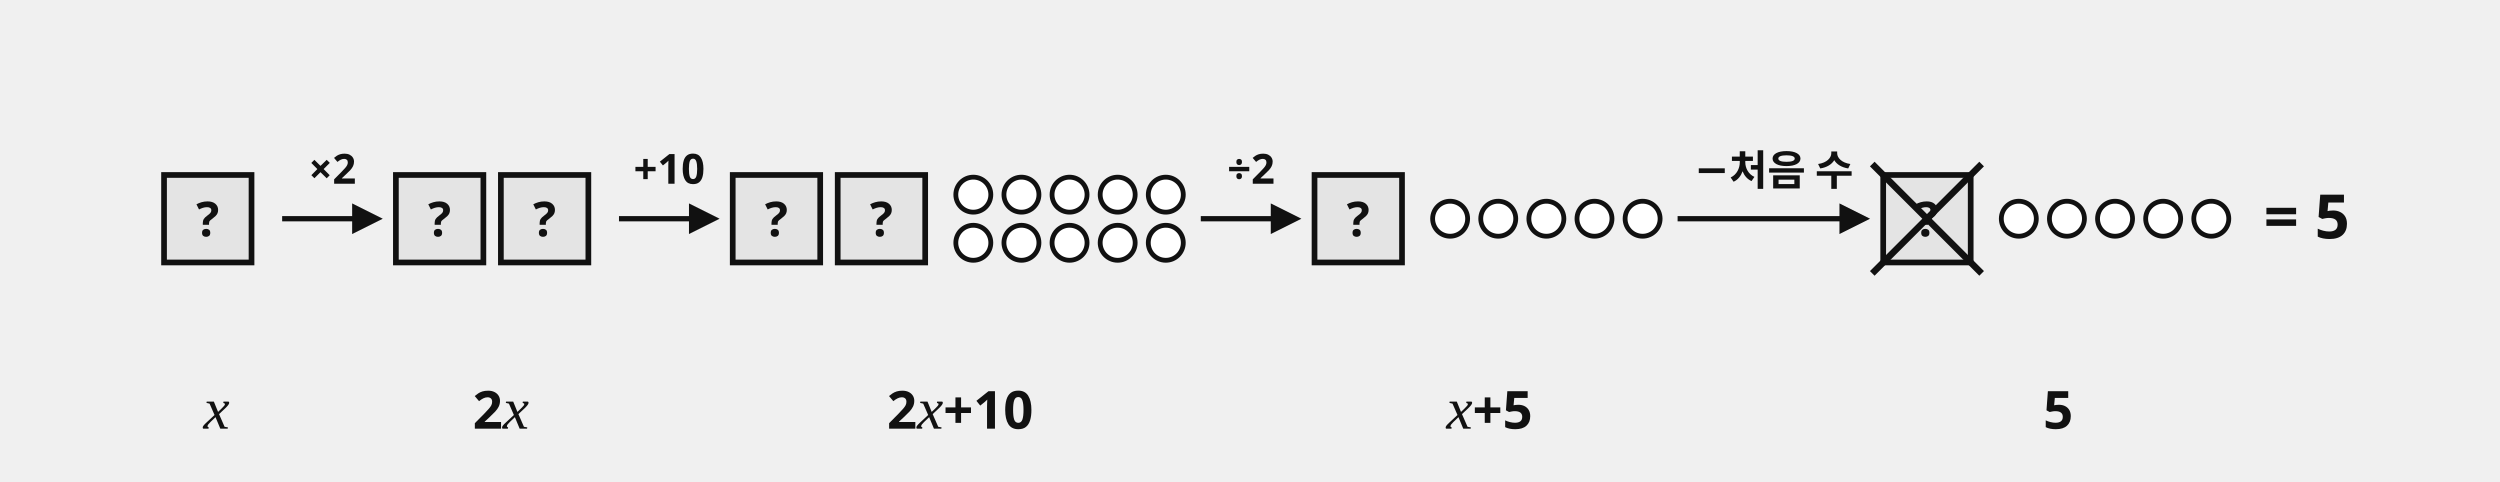
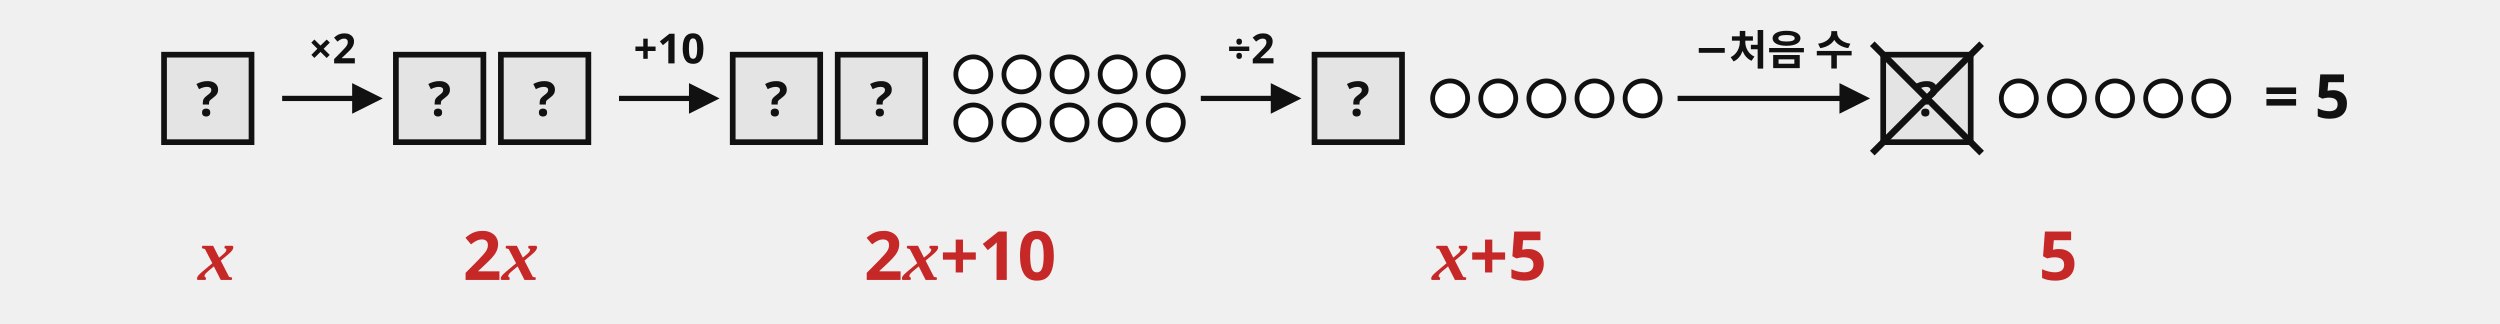
- <svg xmlns="http://www.w3.org/2000/svg" viewBox="0 0 1143 220" width="1143" height="220">
-   <rect x="75" y="80.0" width="40" height="40" fill="#e4e4e4" stroke="#111111" stroke-width="2.6" />
-   <g transform="translate(95.0,108.0)">
+ <svg xmlns="http://www.w3.org/2000/svg" viewBox="0 0 1143 148" width="1143" height="148">
+   <rect x="75" y="25.0" width="40" height="40" fill="#e4e4e4" stroke="#111111" stroke-width="2.6" />
+   <g transform="translate(95.0,53.0)">
    <text x="0" y="0" text-anchor="middle" font-family="Pretendard, 'NanumSquareRound', sans-serif" font-size="22" font-weight="700" fill="#111111">?</text>
  </g>
-   <line x1="129" y1="100" x2="165" y2="100" stroke="#111111" stroke-width="2.4" />
-   <polygon points="175,100 161,93 161,107" fill="#111111" />
-   <g transform="translate(152.0,84)">
+   <line x1="129" y1="45" x2="165" y2="45" stroke="#111111" stroke-width="2.4" />
+   <polygon points="175,45 161,38 161,52" fill="#111111" />
+   <g transform="translate(152.0,29)">
    <text x="0" y="0" text-anchor="middle" font-family="Pretendard, 'NanumSquareRound', sans-serif" font-size="19" font-weight="700" fill="#111111">×2</text>
  </g>
-   <rect x="181" y="80.0" width="40" height="40" fill="#e4e4e4" stroke="#111111" stroke-width="2.6" />
-   <g transform="translate(201.0,108.0)">
+   <rect x="181" y="25.0" width="40" height="40" fill="#e4e4e4" stroke="#111111" stroke-width="2.6" />
+   <g transform="translate(201.0,53.0)">
    <text x="0" y="0" text-anchor="middle" font-family="Pretendard, 'NanumSquareRound', sans-serif" font-size="22" font-weight="700" fill="#111111">?</text>
  </g>
-   <rect x="229" y="80.0" width="40" height="40" fill="#e4e4e4" stroke="#111111" stroke-width="2.6" />
-   <g transform="translate(249.0,108.0)">
+   <rect x="229" y="25.0" width="40" height="40" fill="#e4e4e4" stroke="#111111" stroke-width="2.6" />
+   <g transform="translate(249.0,53.0)">
    <text x="0" y="0" text-anchor="middle" font-family="Pretendard, 'NanumSquareRound', sans-serif" font-size="22" font-weight="700" fill="#111111">?</text>
  </g>
-   <line x1="283" y1="100" x2="319" y2="100" stroke="#111111" stroke-width="2.4" />
-   <polygon points="329,100 315,93 315,107" fill="#111111" />
-   <g transform="translate(306.0,84)">
+   <line x1="283" y1="45" x2="319" y2="45" stroke="#111111" stroke-width="2.4" />
+   <polygon points="329,45 315,38 315,52" fill="#111111" />
+   <g transform="translate(306.0,29)">
    <text x="0" y="0" text-anchor="middle" font-family="Pretendard, 'NanumSquareRound', sans-serif" font-size="19" font-weight="700" fill="#111111">+10</text>
  </g>
-   <rect x="335" y="80.0" width="40" height="40" fill="#e4e4e4" stroke="#111111" stroke-width="2.6" />
-   <g transform="translate(355.0,108.0)">
+   <rect x="335" y="25.0" width="40" height="40" fill="#e4e4e4" stroke="#111111" stroke-width="2.6" />
+   <g transform="translate(355.0,53.0)">
    <text x="0" y="0" text-anchor="middle" font-family="Pretendard, 'NanumSquareRound', sans-serif" font-size="22" font-weight="700" fill="#111111">?</text>
  </g>
-   <rect x="383" y="80.0" width="40" height="40" fill="#e4e4e4" stroke="#111111" stroke-width="2.6" />
-   <g transform="translate(403.0,108.0)">
+   <rect x="383" y="25.0" width="40" height="40" fill="#e4e4e4" stroke="#111111" stroke-width="2.6" />
+   <g transform="translate(403.0,53.0)">
    <text x="0" y="0" text-anchor="middle" font-family="Pretendard, 'NanumSquareRound', sans-serif" font-size="22" font-weight="700" fill="#111111">?</text>
  </g>
-   <circle cx="445" cy="89" r="8" fill="#ffffff" stroke="#111111" stroke-width="2.2" />
-   <circle cx="467" cy="89" r="8" fill="#ffffff" stroke="#111111" stroke-width="2.2" />
-   <circle cx="489" cy="89" r="8" fill="#ffffff" stroke="#111111" stroke-width="2.2" />
-   <circle cx="511" cy="89" r="8" fill="#ffffff" stroke="#111111" stroke-width="2.2" />
-   <circle cx="533" cy="89" r="8" fill="#ffffff" stroke="#111111" stroke-width="2.2" />
-   <circle cx="445" cy="111" r="8" fill="#ffffff" stroke="#111111" stroke-width="2.2" />
-   <circle cx="467" cy="111" r="8" fill="#ffffff" stroke="#111111" stroke-width="2.2" />
-   <circle cx="489" cy="111" r="8" fill="#ffffff" stroke="#111111" stroke-width="2.2" />
-   <circle cx="511" cy="111" r="8" fill="#ffffff" stroke="#111111" stroke-width="2.2" />
-   <circle cx="533" cy="111" r="8" fill="#ffffff" stroke="#111111" stroke-width="2.2" />
-   <line x1="549" y1="100" x2="585" y2="100" stroke="#111111" stroke-width="2.4" />
-   <polygon points="595,100 581,93 581,107" fill="#111111" />
-   <g transform="translate(572.0,84)">
+   <circle cx="445" cy="34" r="8" fill="#ffffff" stroke="#111111" stroke-width="2.2" />
+   <circle cx="467" cy="34" r="8" fill="#ffffff" stroke="#111111" stroke-width="2.2" />
+   <circle cx="489" cy="34" r="8" fill="#ffffff" stroke="#111111" stroke-width="2.2" />
+   <circle cx="511" cy="34" r="8" fill="#ffffff" stroke="#111111" stroke-width="2.2" />
+   <circle cx="533" cy="34" r="8" fill="#ffffff" stroke="#111111" stroke-width="2.2" />
+   <circle cx="445" cy="56" r="8" fill="#ffffff" stroke="#111111" stroke-width="2.2" />
+   <circle cx="467" cy="56" r="8" fill="#ffffff" stroke="#111111" stroke-width="2.2" />
+   <circle cx="489" cy="56" r="8" fill="#ffffff" stroke="#111111" stroke-width="2.2" />
+   <circle cx="511" cy="56" r="8" fill="#ffffff" stroke="#111111" stroke-width="2.2" />
+   <circle cx="533" cy="56" r="8" fill="#ffffff" stroke="#111111" stroke-width="2.2" />
+   <line x1="549" y1="45" x2="585" y2="45" stroke="#111111" stroke-width="2.4" />
+   <polygon points="595,45 581,38 581,52" fill="#111111" />
+   <g transform="translate(572.0,29)">
    <text x="0" y="0" text-anchor="middle" font-family="Pretendard, 'NanumSquareRound', sans-serif" font-size="19" font-weight="700" fill="#111111">÷2</text>
  </g>
-   <rect x="601" y="80.0" width="40" height="40" fill="#e4e4e4" stroke="#111111" stroke-width="2.6" />
-   <g transform="translate(621.0,108.0)">
+   <rect x="601" y="25.0" width="40" height="40" fill="#e4e4e4" stroke="#111111" stroke-width="2.6" />
+   <g transform="translate(621.0,53.0)">
    <text x="0" y="0" text-anchor="middle" font-family="Pretendard, 'NanumSquareRound', sans-serif" font-size="22" font-weight="700" fill="#111111">?</text>
  </g>
-   <circle cx="663" cy="100" r="8" fill="#ffffff" stroke="#111111" stroke-width="2.2" />
-   <circle cx="685" cy="100" r="8" fill="#ffffff" stroke="#111111" stroke-width="2.2" />
-   <circle cx="707" cy="100" r="8" fill="#ffffff" stroke="#111111" stroke-width="2.2" />
-   <circle cx="729" cy="100" r="8" fill="#ffffff" stroke="#111111" stroke-width="2.2" />
-   <circle cx="751" cy="100" r="8" fill="#ffffff" stroke="#111111" stroke-width="2.2" />
-   <line x1="767" y1="100" x2="845" y2="100" stroke="#111111" stroke-width="2.4" />
-   <polygon points="855,100 841,93 841,107" fill="#111111" />
-   <g transform="translate(811.0,84)">
+   <circle cx="663" cy="45" r="8" fill="#ffffff" stroke="#111111" stroke-width="2.2" />
+   <circle cx="685" cy="45" r="8" fill="#ffffff" stroke="#111111" stroke-width="2.2" />
+   <circle cx="707" cy="45" r="8" fill="#ffffff" stroke="#111111" stroke-width="2.2" />
+   <circle cx="729" cy="45" r="8" fill="#ffffff" stroke="#111111" stroke-width="2.2" />
+   <circle cx="751" cy="45" r="8" fill="#ffffff" stroke="#111111" stroke-width="2.2" />
+   <line x1="767" y1="45" x2="845" y2="45" stroke="#111111" stroke-width="2.4" />
+   <polygon points="855,45 841,38 841,52" fill="#111111" />
+   <g transform="translate(811.0,29)">
    <text x="0" y="0" text-anchor="middle" font-family="Pretendard, 'NanumSquareRound', sans-serif" font-size="19" font-weight="700" fill="#111111">−처음 수</text>
  </g>
-   <rect x="861" y="80.0" width="40" height="40" fill="#e4e4e4" stroke="#111111" stroke-width="2.6" />
-   <g transform="translate(881.0,108.0)">
+   <rect x="861" y="25.0" width="40" height="40" fill="#e4e4e4" stroke="#111111" stroke-width="2.6" />
+   <g transform="translate(881.0,53.0)">
    <text x="0" y="0" text-anchor="middle" font-family="Pretendard, 'NanumSquareRound', sans-serif" font-size="22" font-weight="700" fill="#111111">?</text>
  </g>
-   <line x1="856" y1="75.0" x2="906" y2="125.0" stroke="#111111" stroke-width="3" />
-   <line x1="906" y1="75.0" x2="856" y2="125.0" stroke="#111111" stroke-width="3" />
-   <circle cx="923" cy="100" r="8" fill="#ffffff" stroke="#111111" stroke-width="2.2" />
-   <circle cx="945" cy="100" r="8" fill="#ffffff" stroke="#111111" stroke-width="2.2" />
-   <circle cx="967" cy="100" r="8" fill="#ffffff" stroke="#111111" stroke-width="2.2" />
-   <circle cx="989" cy="100" r="8" fill="#ffffff" stroke="#111111" stroke-width="2.2" />
-   <circle cx="1011" cy="100" r="8" fill="#ffffff" stroke="#111111" stroke-width="2.2" />
-   <g transform="translate(1035,109)">
+   <line x1="856" y1="20.0" x2="906" y2="70.0" stroke="#111111" stroke-width="3" />
+   <line x1="906" y1="20.0" x2="856" y2="70.0" stroke="#111111" stroke-width="3" />
+   <circle cx="923" cy="45" r="8" fill="#ffffff" stroke="#111111" stroke-width="2.2" />
+   <circle cx="945" cy="45" r="8" fill="#ffffff" stroke="#111111" stroke-width="2.2" />
+   <circle cx="967" cy="45" r="8" fill="#ffffff" stroke="#111111" stroke-width="2.2" />
+   <circle cx="989" cy="45" r="8" fill="#ffffff" stroke="#111111" stroke-width="2.2" />
+   <circle cx="1011" cy="45" r="8" fill="#ffffff" stroke="#111111" stroke-width="2.2" />
+   <g transform="translate(1035,54)">
    <text x="0" y="0" text-anchor="start" font-family="Pretendard, 'NanumSquareRound', sans-serif" font-size="28" font-weight="700" fill="#111111">= 5</text>
  </g>
-   <g transform="translate(99.0,196)">
-     <text x="0" y="0" text-anchor="middle" font-family="Pretendard, 'NanumSquareRound', sans-serif" font-size="24" font-weight="700" fill="#111111">
-       <tspan font-family="KaTeX_Math, 'Times New Roman', serif" font-style="italic" font-weight="400" font-size="27">x</tspan>
+   <g transform="translate(99.0,128)">
+     <text x="0" y="0" text-anchor="middle" font-family="Pretendard, 'NanumSquareRound', sans-serif" font-size="31" font-weight="800" fill="#c62828">
+       <tspan font-family="KaTeX_Math, 'Times New Roman', serif" font-style="italic" font-size="34">x</tspan>
    </text>
  </g>
-   <g transform="translate(229.0,196)">
-     <text x="0" y="0" text-anchor="middle" font-family="Pretendard, 'NanumSquareRound', sans-serif" font-size="24" font-weight="700" fill="#111111">2<tspan font-family="KaTeX_Math, 'Times New Roman', serif" font-style="italic" font-weight="400" font-size="27">x</tspan>
+   <g transform="translate(229.0,128)">
+     <text x="0" y="0" text-anchor="middle" font-family="Pretendard, 'NanumSquareRound', sans-serif" font-size="31" font-weight="800" fill="#c62828">2<tspan font-family="KaTeX_Math, 'Times New Roman', serif" font-style="italic" font-size="34">x</tspan>
    </text>
  </g>
-   <g transform="translate(439.0,196)">
-     <text x="0" y="0" text-anchor="middle" font-family="Pretendard, 'NanumSquareRound', sans-serif" font-size="24" font-weight="700" fill="#111111">2<tspan font-family="KaTeX_Math, 'Times New Roman', serif" font-style="italic" font-weight="400" font-size="27">x</tspan>+10</text>
+   <g transform="translate(439.0,128)">
+     <text x="0" y="0" text-anchor="middle" font-family="Pretendard, 'NanumSquareRound', sans-serif" font-size="31" font-weight="800" fill="#c62828">2<tspan font-family="KaTeX_Math, 'Times New Roman', serif" font-style="italic" font-size="34">x</tspan>+10</text>
  </g>
-   <g transform="translate(681.0,196)">
-     <text x="0" y="0" text-anchor="middle" font-family="Pretendard, 'NanumSquareRound', sans-serif" font-size="24" font-weight="700" fill="#111111">
-       <tspan font-family="KaTeX_Math, 'Times New Roman', serif" font-style="italic" font-weight="400" font-size="27">x</tspan>+5</text>
+   <g transform="translate(681.0,128)">
+     <text x="0" y="0" text-anchor="middle" font-family="Pretendard, 'NanumSquareRound', sans-serif" font-size="31" font-weight="800" fill="#c62828">
+       <tspan font-family="KaTeX_Math, 'Times New Roman', serif" font-style="italic" font-size="34">x</tspan>+5</text>
  </g>
-   <g transform="translate(941.0,196)">
-     <text x="0" y="0" text-anchor="middle" font-family="Pretendard, 'NanumSquareRound', sans-serif" font-size="24" font-weight="700" fill="#111111">5</text>
+   <g transform="translate(941.0,128)">
+     <text x="0" y="0" text-anchor="middle" font-family="Pretendard, 'NanumSquareRound', sans-serif" font-size="31" font-weight="800" fill="#c62828">5</text>
  </g>
</svg>
